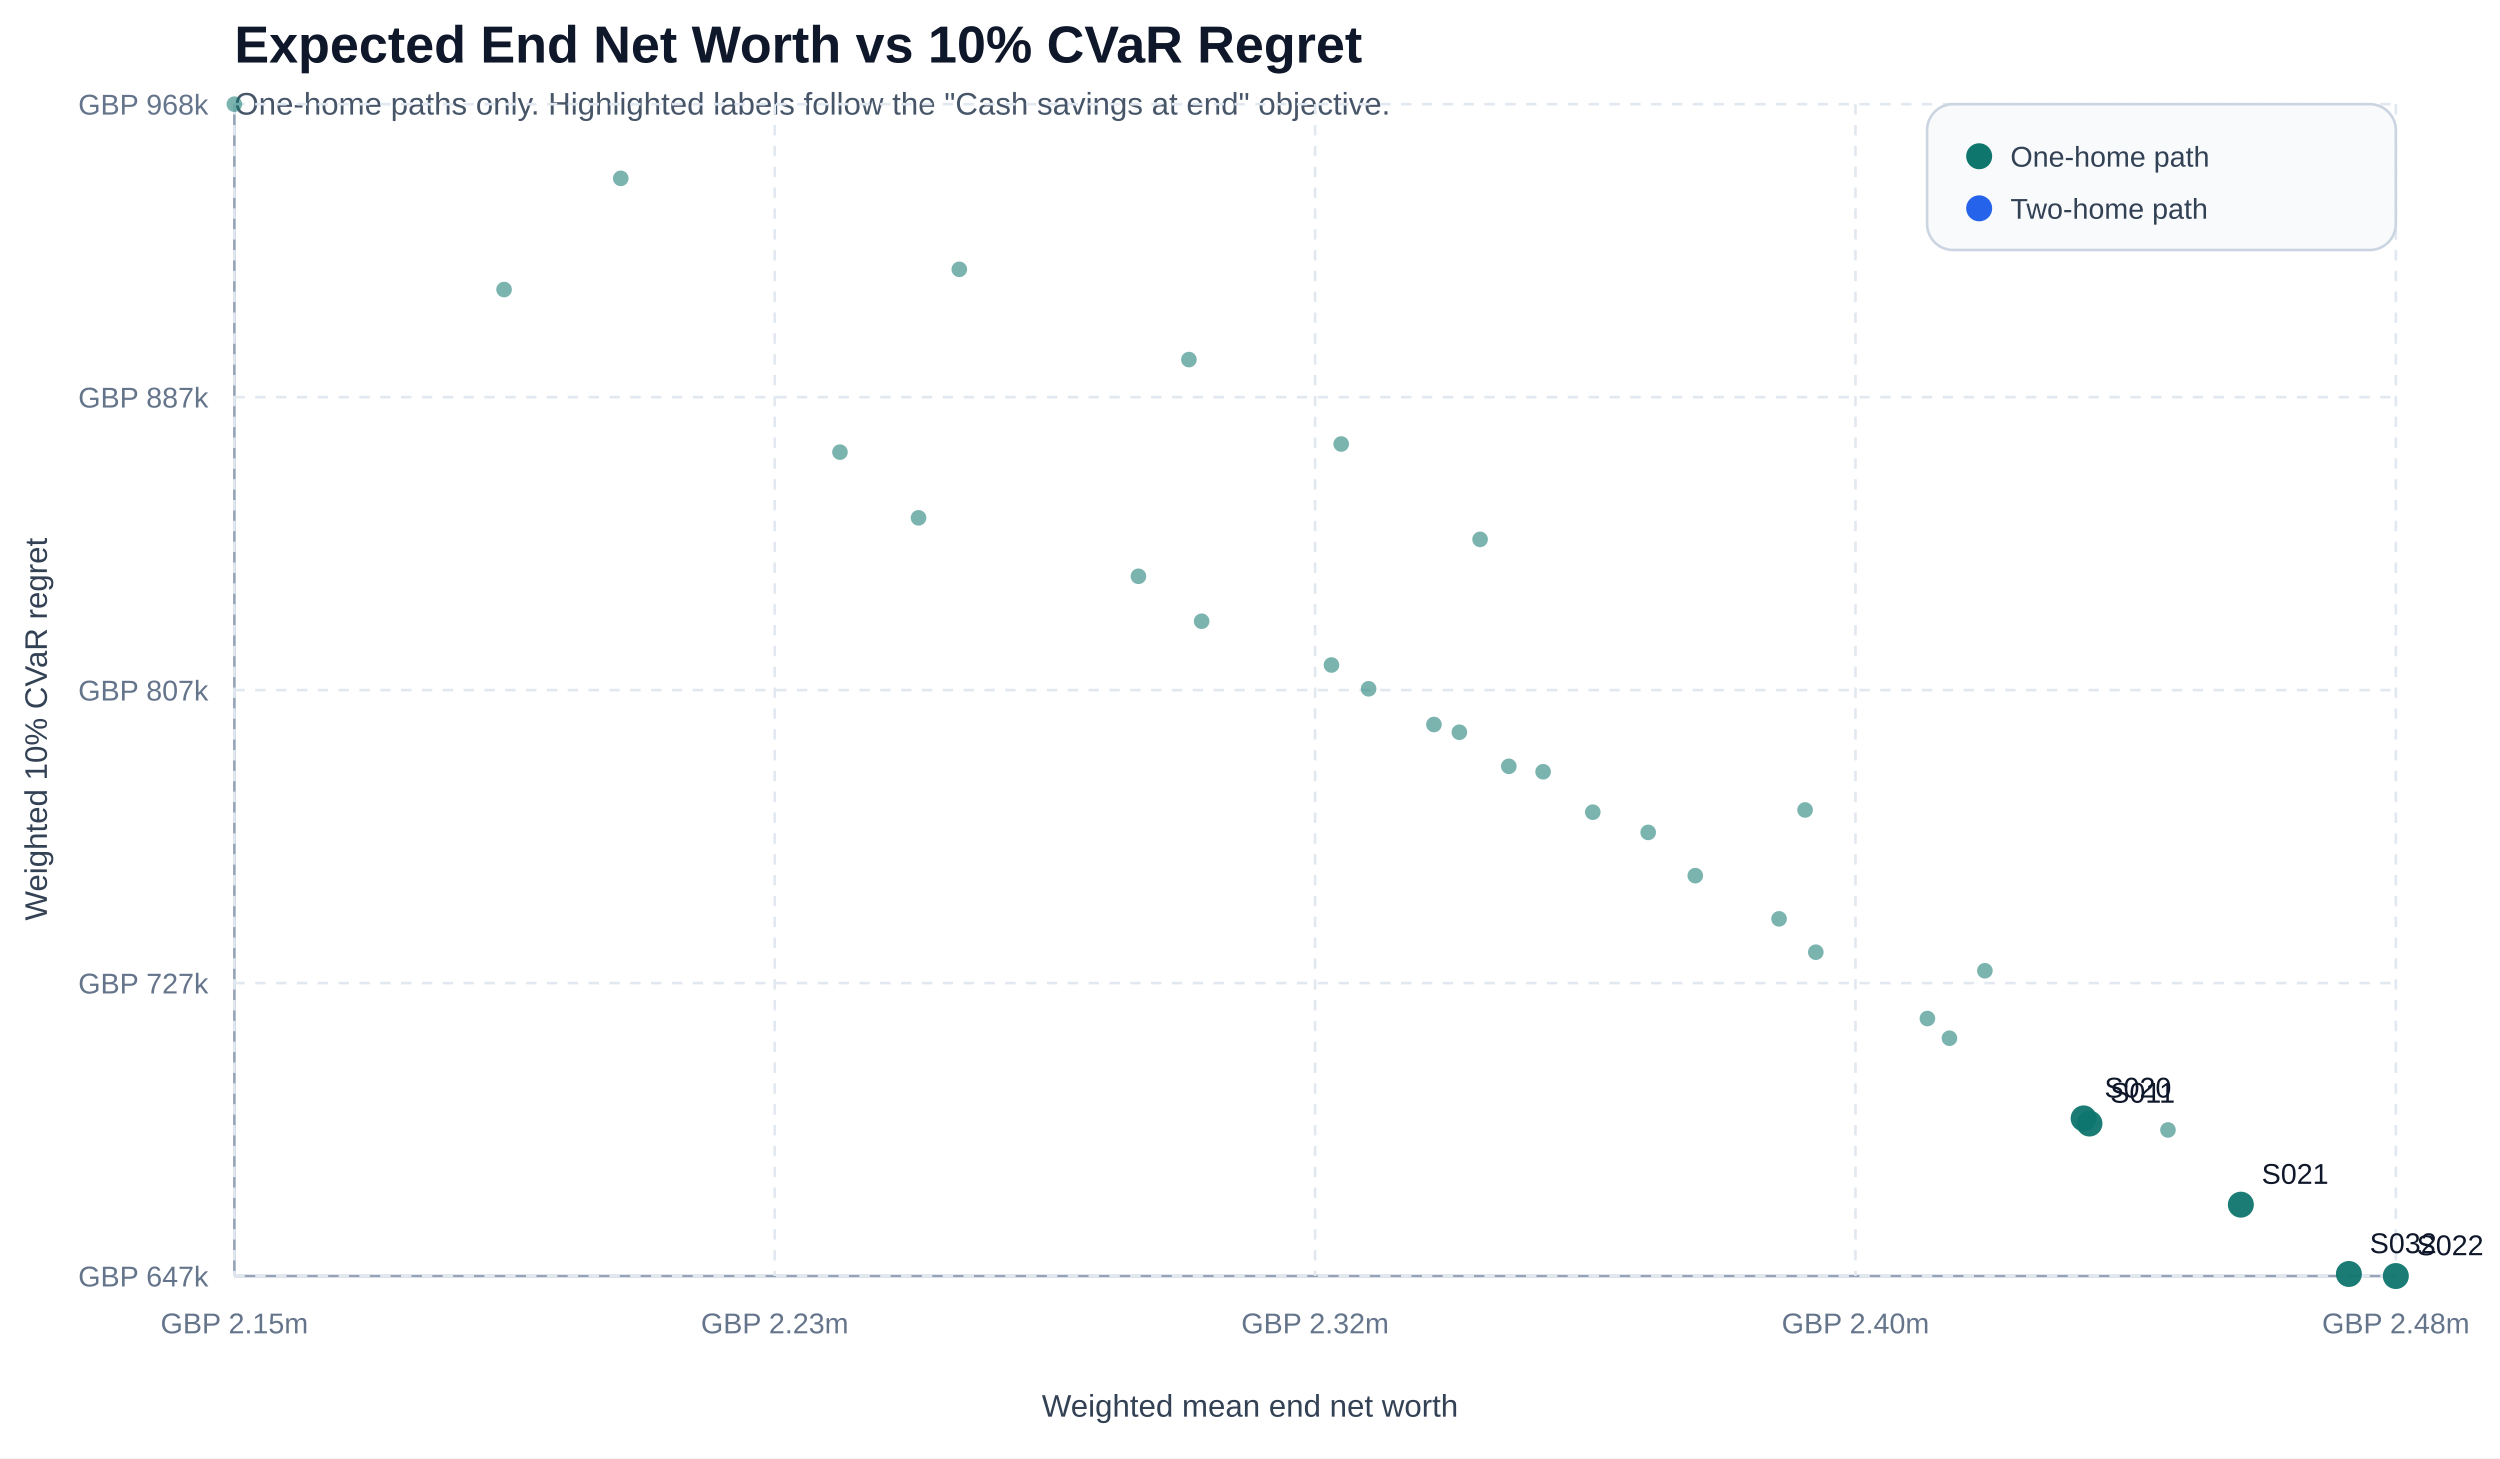
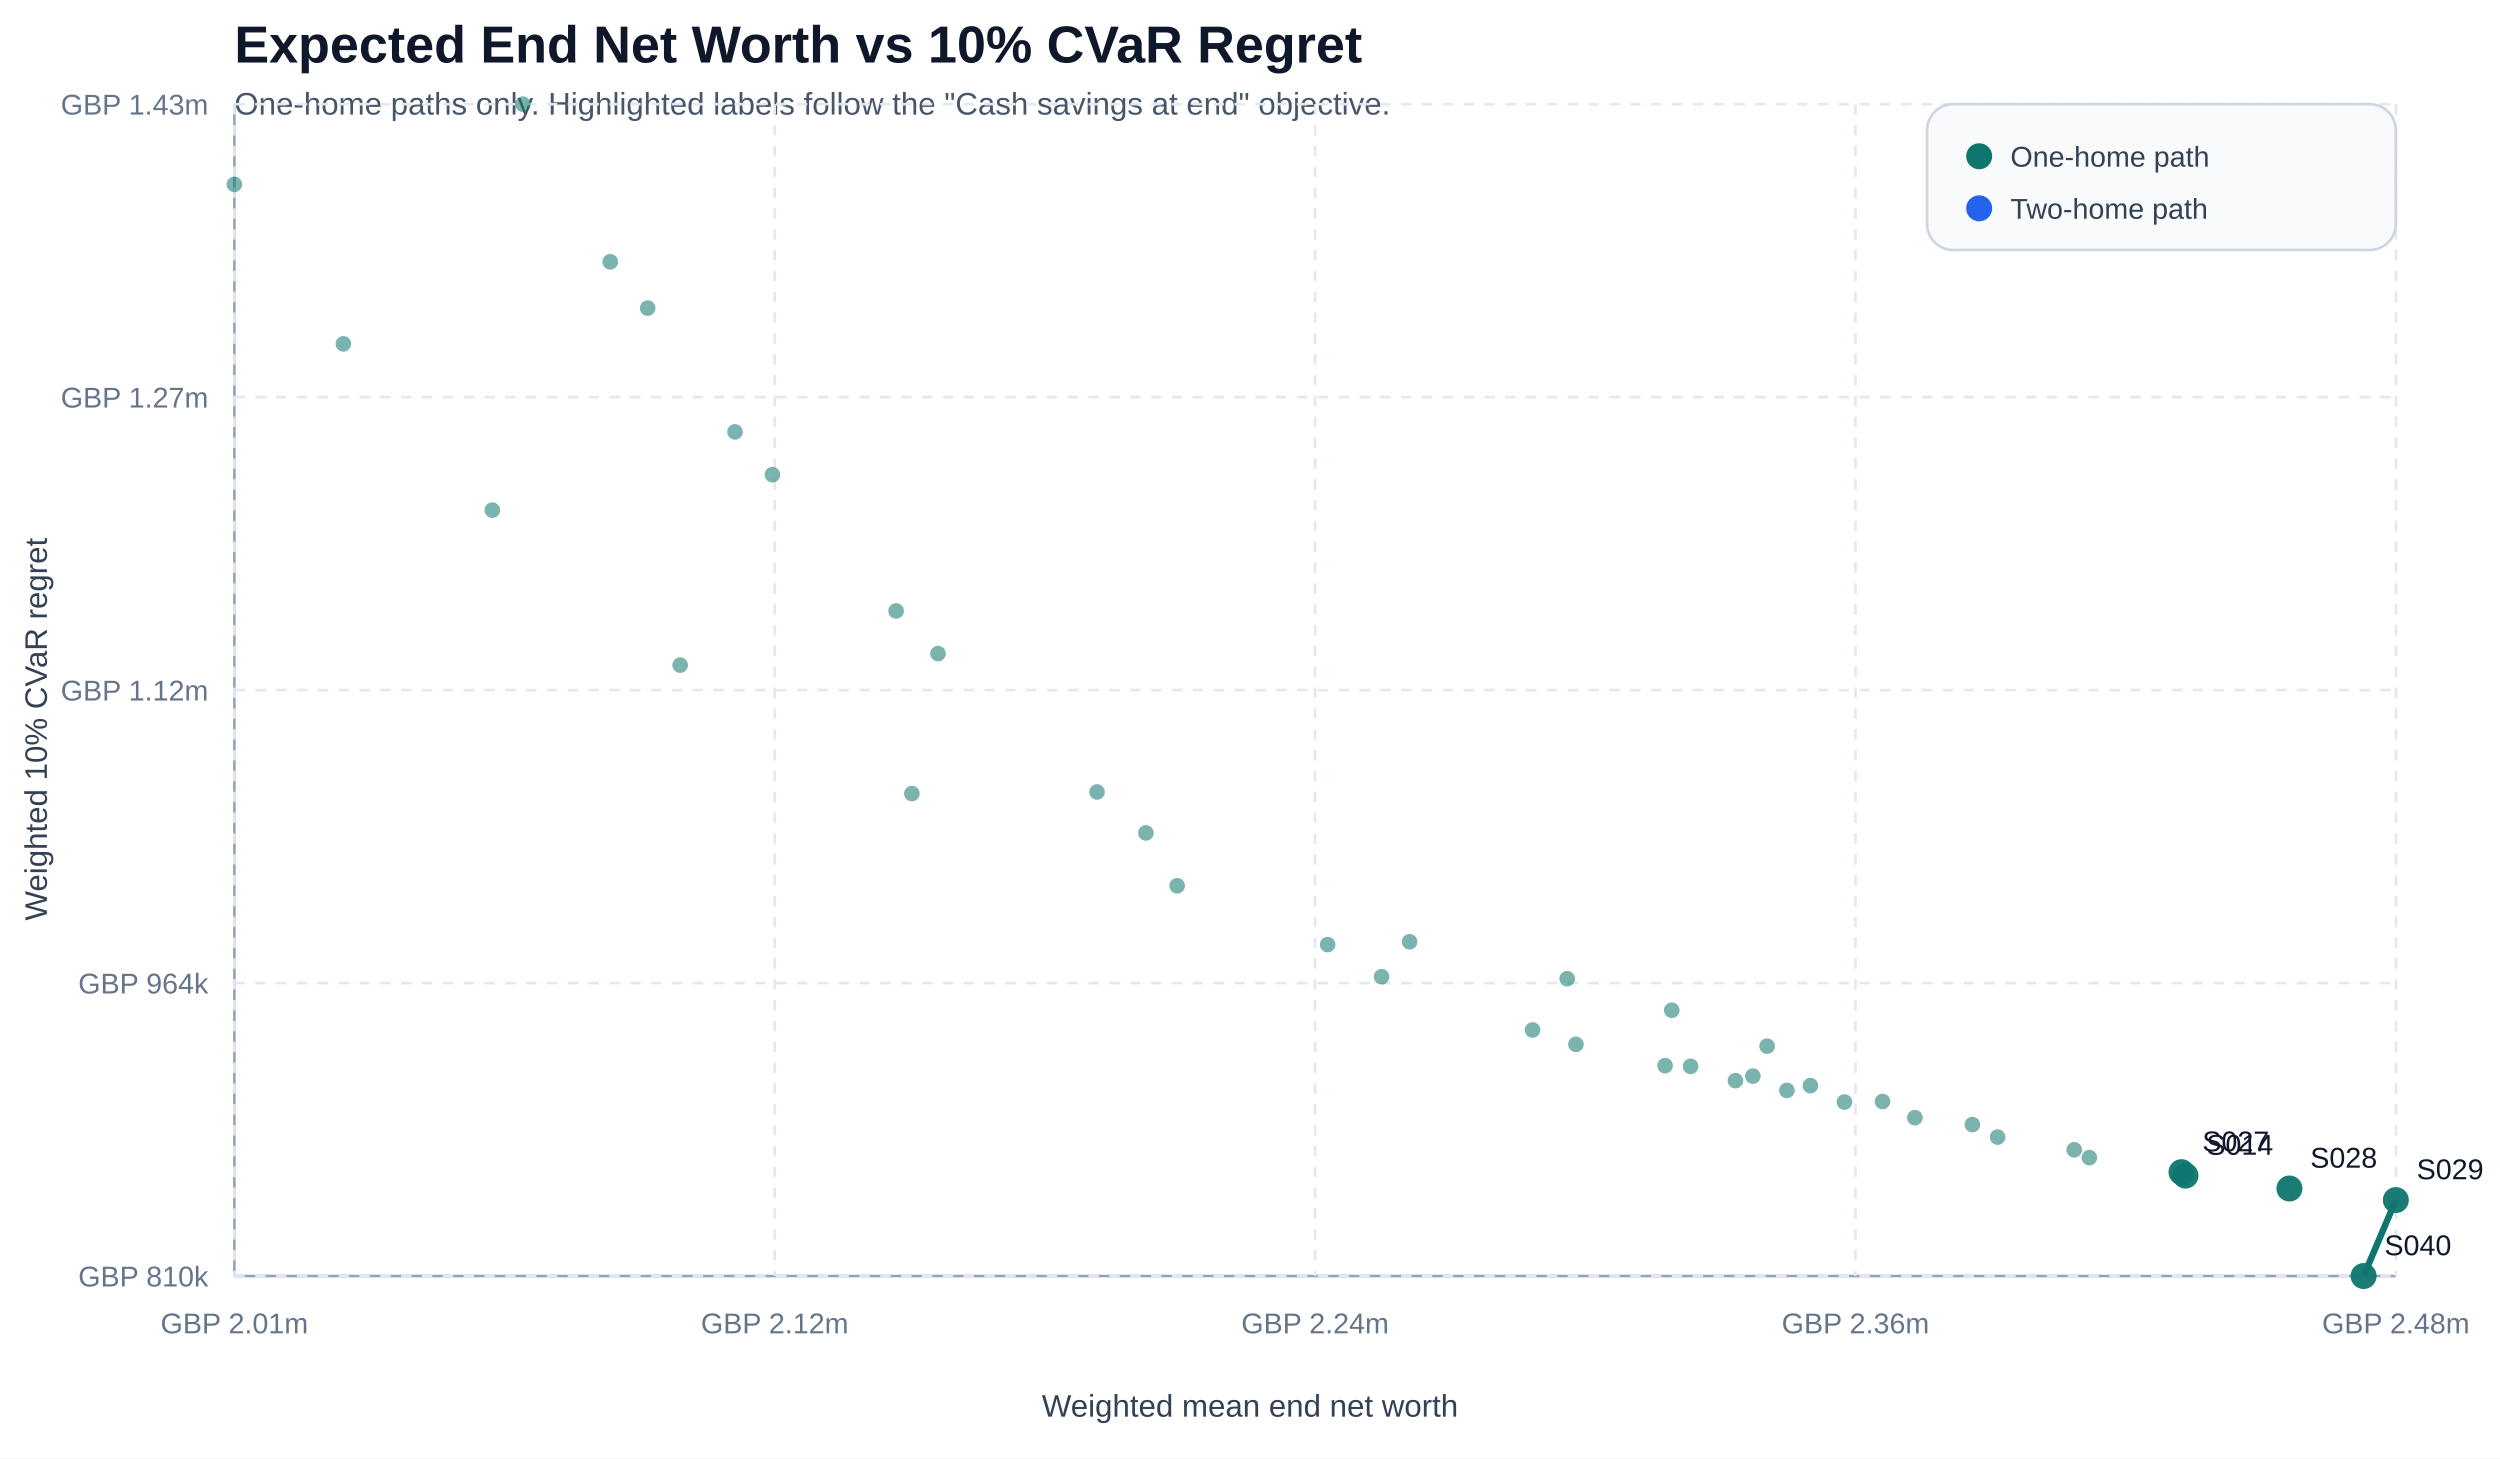
<svg xmlns="http://www.w3.org/2000/svg" width="960" height="560" viewBox="0 0 960 560">
  <rect width="960" height="560" fill="#ffffff" />
  <text x="90" y="24" font-size="20" font-family="Arial, sans-serif" font-weight="700" fill="#0f172a">Expected End Net Worth vs 10% CVaR Regret</text>
  <text x="90" y="44" font-size="12" font-family="Arial, sans-serif" fill="#475569">One-home paths only. Highlighted labels follow the "Cash savings at end" objective.</text>
  <line x1="90" y1="490" x2="920" y2="490" stroke="#94a3b8" />
  <line x1="90" y1="40" x2="90" y2="490" stroke="#94a3b8" />
  <line x1="90" y1="40" x2="90" y2="490" stroke="#e2e8f0" stroke-dasharray="4 4" />
  <line x1="90" y1="490" x2="920" y2="490" stroke="#e2e8f0" stroke-dasharray="4 4" />
-   <text x="90" y="512" text-anchor="middle" font-size="11" font-family="Arial, sans-serif" fill="#64748b">GBP 2.15m</text>
-   <text x="80" y="494" text-anchor="end" font-size="11" font-family="Arial, sans-serif" fill="#64748b">GBP 647k</text>
+   <text x="90" y="512" text-anchor="middle" font-size="11" font-family="Arial, sans-serif" fill="#64748b">GBP 2.01m</text>
+   <text x="80" y="494" text-anchor="end" font-size="11" font-family="Arial, sans-serif" fill="#64748b">GBP 810k</text>
  <line x1="297.5" y1="40" x2="297.5" y2="490" stroke="#e2e8f0" stroke-dasharray="4 4" />
  <line x1="90" y1="377.5" x2="920" y2="377.5" stroke="#e2e8f0" stroke-dasharray="4 4" />
-   <text x="297.5" y="512" text-anchor="middle" font-size="11" font-family="Arial, sans-serif" fill="#64748b">GBP 2.23m</text>
-   <text x="80" y="381.5" text-anchor="end" font-size="11" font-family="Arial, sans-serif" fill="#64748b">GBP 727k</text>
+   <text x="297.5" y="512" text-anchor="middle" font-size="11" font-family="Arial, sans-serif" fill="#64748b">GBP 2.12m</text>
+   <text x="80" y="381.5" text-anchor="end" font-size="11" font-family="Arial, sans-serif" fill="#64748b">GBP 964k</text>
  <line x1="505" y1="40" x2="505" y2="490" stroke="#e2e8f0" stroke-dasharray="4 4" />
  <line x1="90" y1="265" x2="920" y2="265" stroke="#e2e8f0" stroke-dasharray="4 4" />
-   <text x="505" y="512" text-anchor="middle" font-size="11" font-family="Arial, sans-serif" fill="#64748b">GBP 2.32m</text>
-   <text x="80" y="269" text-anchor="end" font-size="11" font-family="Arial, sans-serif" fill="#64748b">GBP 807k</text>
+   <text x="505" y="512" text-anchor="middle" font-size="11" font-family="Arial, sans-serif" fill="#64748b">GBP 2.24m</text>
+   <text x="80" y="269" text-anchor="end" font-size="11" font-family="Arial, sans-serif" fill="#64748b">GBP 1.12m</text>
  <line x1="712.5" y1="40" x2="712.5" y2="490" stroke="#e2e8f0" stroke-dasharray="4 4" />
  <line x1="90" y1="152.5" x2="920" y2="152.5" stroke="#e2e8f0" stroke-dasharray="4 4" />
-   <text x="712.5" y="512" text-anchor="middle" font-size="11" font-family="Arial, sans-serif" fill="#64748b">GBP 2.40m</text>
-   <text x="80" y="156.5" text-anchor="end" font-size="11" font-family="Arial, sans-serif" fill="#64748b">GBP 887k</text>
+   <text x="712.5" y="512" text-anchor="middle" font-size="11" font-family="Arial, sans-serif" fill="#64748b">GBP 2.36m</text>
+   <text x="80" y="156.5" text-anchor="end" font-size="11" font-family="Arial, sans-serif" fill="#64748b">GBP 1.27m</text>
  <line x1="920" y1="40" x2="920" y2="490" stroke="#e2e8f0" stroke-dasharray="4 4" />
  <line x1="90" y1="40" x2="920" y2="40" stroke="#e2e8f0" stroke-dasharray="4 4" />
  <text x="920" y="512" text-anchor="middle" font-size="11" font-family="Arial, sans-serif" fill="#64748b">GBP 2.48m</text>
-   <text x="80" y="44" text-anchor="end" font-size="11" font-family="Arial, sans-serif" fill="#64748b">GBP 968k</text>
-   <polyline points="920,490" fill="none" stroke="#0f766e" stroke-width="2.5" />
-   <circle cx="193.561" cy="111.192" r="3" fill="#0f766e" opacity="0.55" />
-   <circle cx="352.718" cy="198.851" r="3" fill="#0f766e" opacity="0.55" />
-   <circle cx="322.543" cy="173.621" r="3" fill="#0f766e" opacity="0.55" />
-   <circle cx="461.424" cy="238.555" r="3" fill="#0f766e" opacity="0.55" />
-   <circle cx="437.161" cy="221.295" r="3" fill="#0f766e" opacity="0.55" />
-   <circle cx="511.274" cy="255.366" r="3" fill="#0f766e" opacity="0.55" />
-   <circle cx="525.544" cy="264.499" r="3" fill="#0f766e" opacity="0.55" />
-   <circle cx="90" cy="40" r="3" fill="#0f766e" opacity="0.55" />
-   <circle cx="550.633" cy="278.209" r="3" fill="#0f766e" opacity="0.55" />
-   <circle cx="238.365" cy="68.49" r="3" fill="#0f766e" opacity="0.55" />
-   <circle cx="560.404" cy="281.183" r="3" fill="#0f766e" opacity="0.55" />
-   <circle cx="579.393" cy="294.269" r="3" fill="#0f766e" opacity="0.55" />
-   <circle cx="368.375" cy="103.421" r="3" fill="#0f766e" opacity="0.55" />
-   <circle cx="592.552" cy="296.355" r="3" fill="#0f766e" opacity="0.55" />
-   <circle cx="611.628" cy="311.878" r="3" fill="#0f766e" opacity="0.55" />
-   <circle cx="456.544" cy="138.081" r="3" fill="#0f766e" opacity="0.55" />
-   <circle cx="650.991" cy="336.249" r="3" fill="#0f766e" opacity="0.55" />
-   <circle cx="697.273" cy="365.646" r="3" fill="#0f766e" opacity="0.55" />
-   <circle cx="632.906" cy="319.642" r="3" fill="#0f766e" opacity="0.55" />
-   <circle cx="748.589" cy="398.676" r="3" fill="#0f766e" opacity="0.55" />
-   <circle cx="802.348" cy="431.437" r="5" fill="#0f766e" opacity="0.95" />
-   <text x="810.348" y="423.437" font-size="11" font-family="Arial, sans-serif" fill="#0f172a">S011</text>
-   <circle cx="515.021" cy="170.496" r="3" fill="#0f766e" opacity="0.55" />
-   <circle cx="920" cy="490" r="5" fill="#0f766e" opacity="0.95" />
-   <text x="928" y="482" font-size="11" font-family="Arial, sans-serif" fill="#0f172a">S022</text>
-   <circle cx="901.973" cy="489.21" r="5" fill="#0f766e" opacity="0.95" />
-   <text x="909.973" y="481.21" font-size="11" font-family="Arial, sans-serif" fill="#0f172a">S032</text>
-   <circle cx="860.489" cy="462.593" r="5" fill="#0f766e" opacity="0.95" />
-   <text x="868.489" y="454.593" font-size="11" font-family="Arial, sans-serif" fill="#0f172a">S021</text>
-   <circle cx="683.16" cy="352.837" r="3" fill="#0f766e" opacity="0.55" />
-   <circle cx="832.501" cy="433.904" r="3" fill="#0f766e" opacity="0.55" />
-   <circle cx="800.115" cy="429.466" r="5" fill="#0f766e" opacity="0.95" />
-   <text x="808.115" y="421.466" font-size="11" font-family="Arial, sans-serif" fill="#0f172a">S020</text>
-   <circle cx="740.121" cy="391.11" r="3" fill="#0f766e" opacity="0.55" />
-   <circle cx="762.193" cy="372.769" r="3" fill="#0f766e" opacity="0.55" />
-   <circle cx="693.151" cy="311.028" r="3" fill="#0f766e" opacity="0.55" />
-   <circle cx="568.355" cy="207.122" r="3" fill="#0f766e" opacity="0.55" />
+   <text x="80" y="44" text-anchor="end" font-size="11" font-family="Arial, sans-serif" fill="#64748b">GBP 1.43m</text>
+   <polyline points="907.624,490 920,460.829" fill="none" stroke="#0f766e" stroke-width="2.5" />
+   <circle cx="440.025" cy="319.828" r="3" fill="#0f766e" opacity="0.55" />
+   <circle cx="530.529" cy="375.074" r="3" fill="#0f766e" opacity="0.55" />
+   <circle cx="421.258" cy="304.117" r="3" fill="#0f766e" opacity="0.55" />
+   <circle cx="509.812" cy="362.728" r="3" fill="#0f766e" opacity="0.55" />
+   <circle cx="605.161" cy="401.038" r="3" fill="#0f766e" opacity="0.55" />
+   <circle cx="588.504" cy="395.512" r="3" fill="#0f766e" opacity="0.55" />
+   <circle cx="639.386" cy="409.218" r="3" fill="#0f766e" opacity="0.55" />
+   <circle cx="344.114" cy="234.606" r="3" fill="#0f766e" opacity="0.55" />
+   <circle cx="360.203" cy="250.973" r="3" fill="#0f766e" opacity="0.55" />
+   <circle cx="649.183" cy="409.478" r="3" fill="#0f766e" opacity="0.55" />
+   <circle cx="350.158" cy="304.743" r="3" fill="#0f766e" opacity="0.55" />
+   <circle cx="666.408" cy="414.972" r="3" fill="#0f766e" opacity="0.55" />
+   <circle cx="452.018" cy="340.143" r="3" fill="#0f766e" opacity="0.55" />
+   <circle cx="261.182" cy="255.408" r="3" fill="#0f766e" opacity="0.55" />
+   <circle cx="673.117" cy="413.23" r="3" fill="#0f766e" opacity="0.55" />
+   <circle cx="541.278" cy="361.658" r="3" fill="#0f766e" opacity="0.55" />
+   <circle cx="686.153" cy="418.714" r="3" fill="#0f766e" opacity="0.55" />
+   <circle cx="282.241" cy="165.838" r="3" fill="#0f766e" opacity="0.55" />
+   <circle cx="296.602" cy="182.27" r="3" fill="#0f766e" opacity="0.55" />
+   <circle cx="189.054" cy="195.902" r="3" fill="#0f766e" opacity="0.55" />
+   <circle cx="695.188" cy="416.884" r="3" fill="#0f766e" opacity="0.55" />
+   <circle cx="708.285" cy="423.176" r="3" fill="#0f766e" opacity="0.55" />
+   <circle cx="601.811" cy="375.824" r="3" fill="#0f766e" opacity="0.55" />
+   <circle cx="735.31" cy="429.187" r="3" fill="#0f766e" opacity="0.55" />
+   <circle cx="767.085" cy="436.649" r="3" fill="#0f766e" opacity="0.55" />
+   <circle cx="722.894" cy="422.957" r="3" fill="#0f766e" opacity="0.55" />
+   <circle cx="234.336" cy="100.529" r="3" fill="#0f766e" opacity="0.55" />
+   <circle cx="802.317" cy="444.53" r="3" fill="#0f766e" opacity="0.55" />
+   <circle cx="131.848" cy="132.044" r="3" fill="#0f766e" opacity="0.55" />
+   <circle cx="248.705" cy="118.316" r="3" fill="#0f766e" opacity="0.55" />
+   <circle cx="641.959" cy="387.931" r="3" fill="#0f766e" opacity="0.55" />
+   <circle cx="839.225" cy="451.429" r="5" fill="#0f766e" opacity="0.95" />
+   <text x="847.225" y="443.429" font-size="11" font-family="Arial, sans-serif" fill="#0f172a">S014</text>
+   <circle cx="907.624" cy="490" r="5" fill="#0f766e" opacity="0.95" />
+   <text x="915.624" y="482" font-size="11" font-family="Arial, sans-serif" fill="#0f172a">S040</text>
+   <circle cx="757.396" cy="431.834" r="3" fill="#0f766e" opacity="0.55" />
+   <circle cx="920" cy="460.829" r="5" fill="#0f766e" opacity="0.95" />
+   <text x="928" y="452.829" font-size="11" font-family="Arial, sans-serif" fill="#0f172a">S029</text>
+   <circle cx="879.143" cy="456.388" r="5" fill="#0f766e" opacity="0.95" />
+   <text x="887.143" y="448.388" font-size="11" font-family="Arial, sans-serif" fill="#0f172a">S028</text>
+   <circle cx="837.692" cy="450.11" r="5" fill="#0f766e" opacity="0.95" />
+   <text x="845.692" y="442.11" font-size="11" font-family="Arial, sans-serif" fill="#0f172a">S027</text>
+   <circle cx="796.503" cy="441.524" r="3" fill="#0f766e" opacity="0.55" />
+   <circle cx="678.576" cy="401.72" r="3" fill="#0f766e" opacity="0.55" />
+   <circle cx="200.781" cy="40" r="3" fill="#0f766e" opacity="0.55" />
+   <circle cx="90" cy="70.798" r="3" fill="#0f766e" opacity="0.55" />
  <text x="480" y="544" text-anchor="middle" font-size="12" font-family="Arial, sans-serif" fill="#334155">Weighted mean end net worth</text>
  <text x="18" y="280" transform="rotate(-90 18 280)" text-anchor="middle" font-size="12" font-family="Arial, sans-serif" fill="#334155">Weighted 10% CVaR regret</text>
  <rect x="740" y="40" width="180" height="56" rx="10" fill="#f8fafc" stroke="#cbd5e1" />
  <circle cx="760" cy="60" r="5" fill="#0f766e" />
  <text x="772" y="64" font-size="11" font-family="Arial, sans-serif" fill="#334155">One-home path</text>
  <circle cx="760" cy="80" r="5" fill="#2563eb" />
  <text x="772" y="84" font-size="11" font-family="Arial, sans-serif" fill="#334155">Two-home path</text>
</svg>
